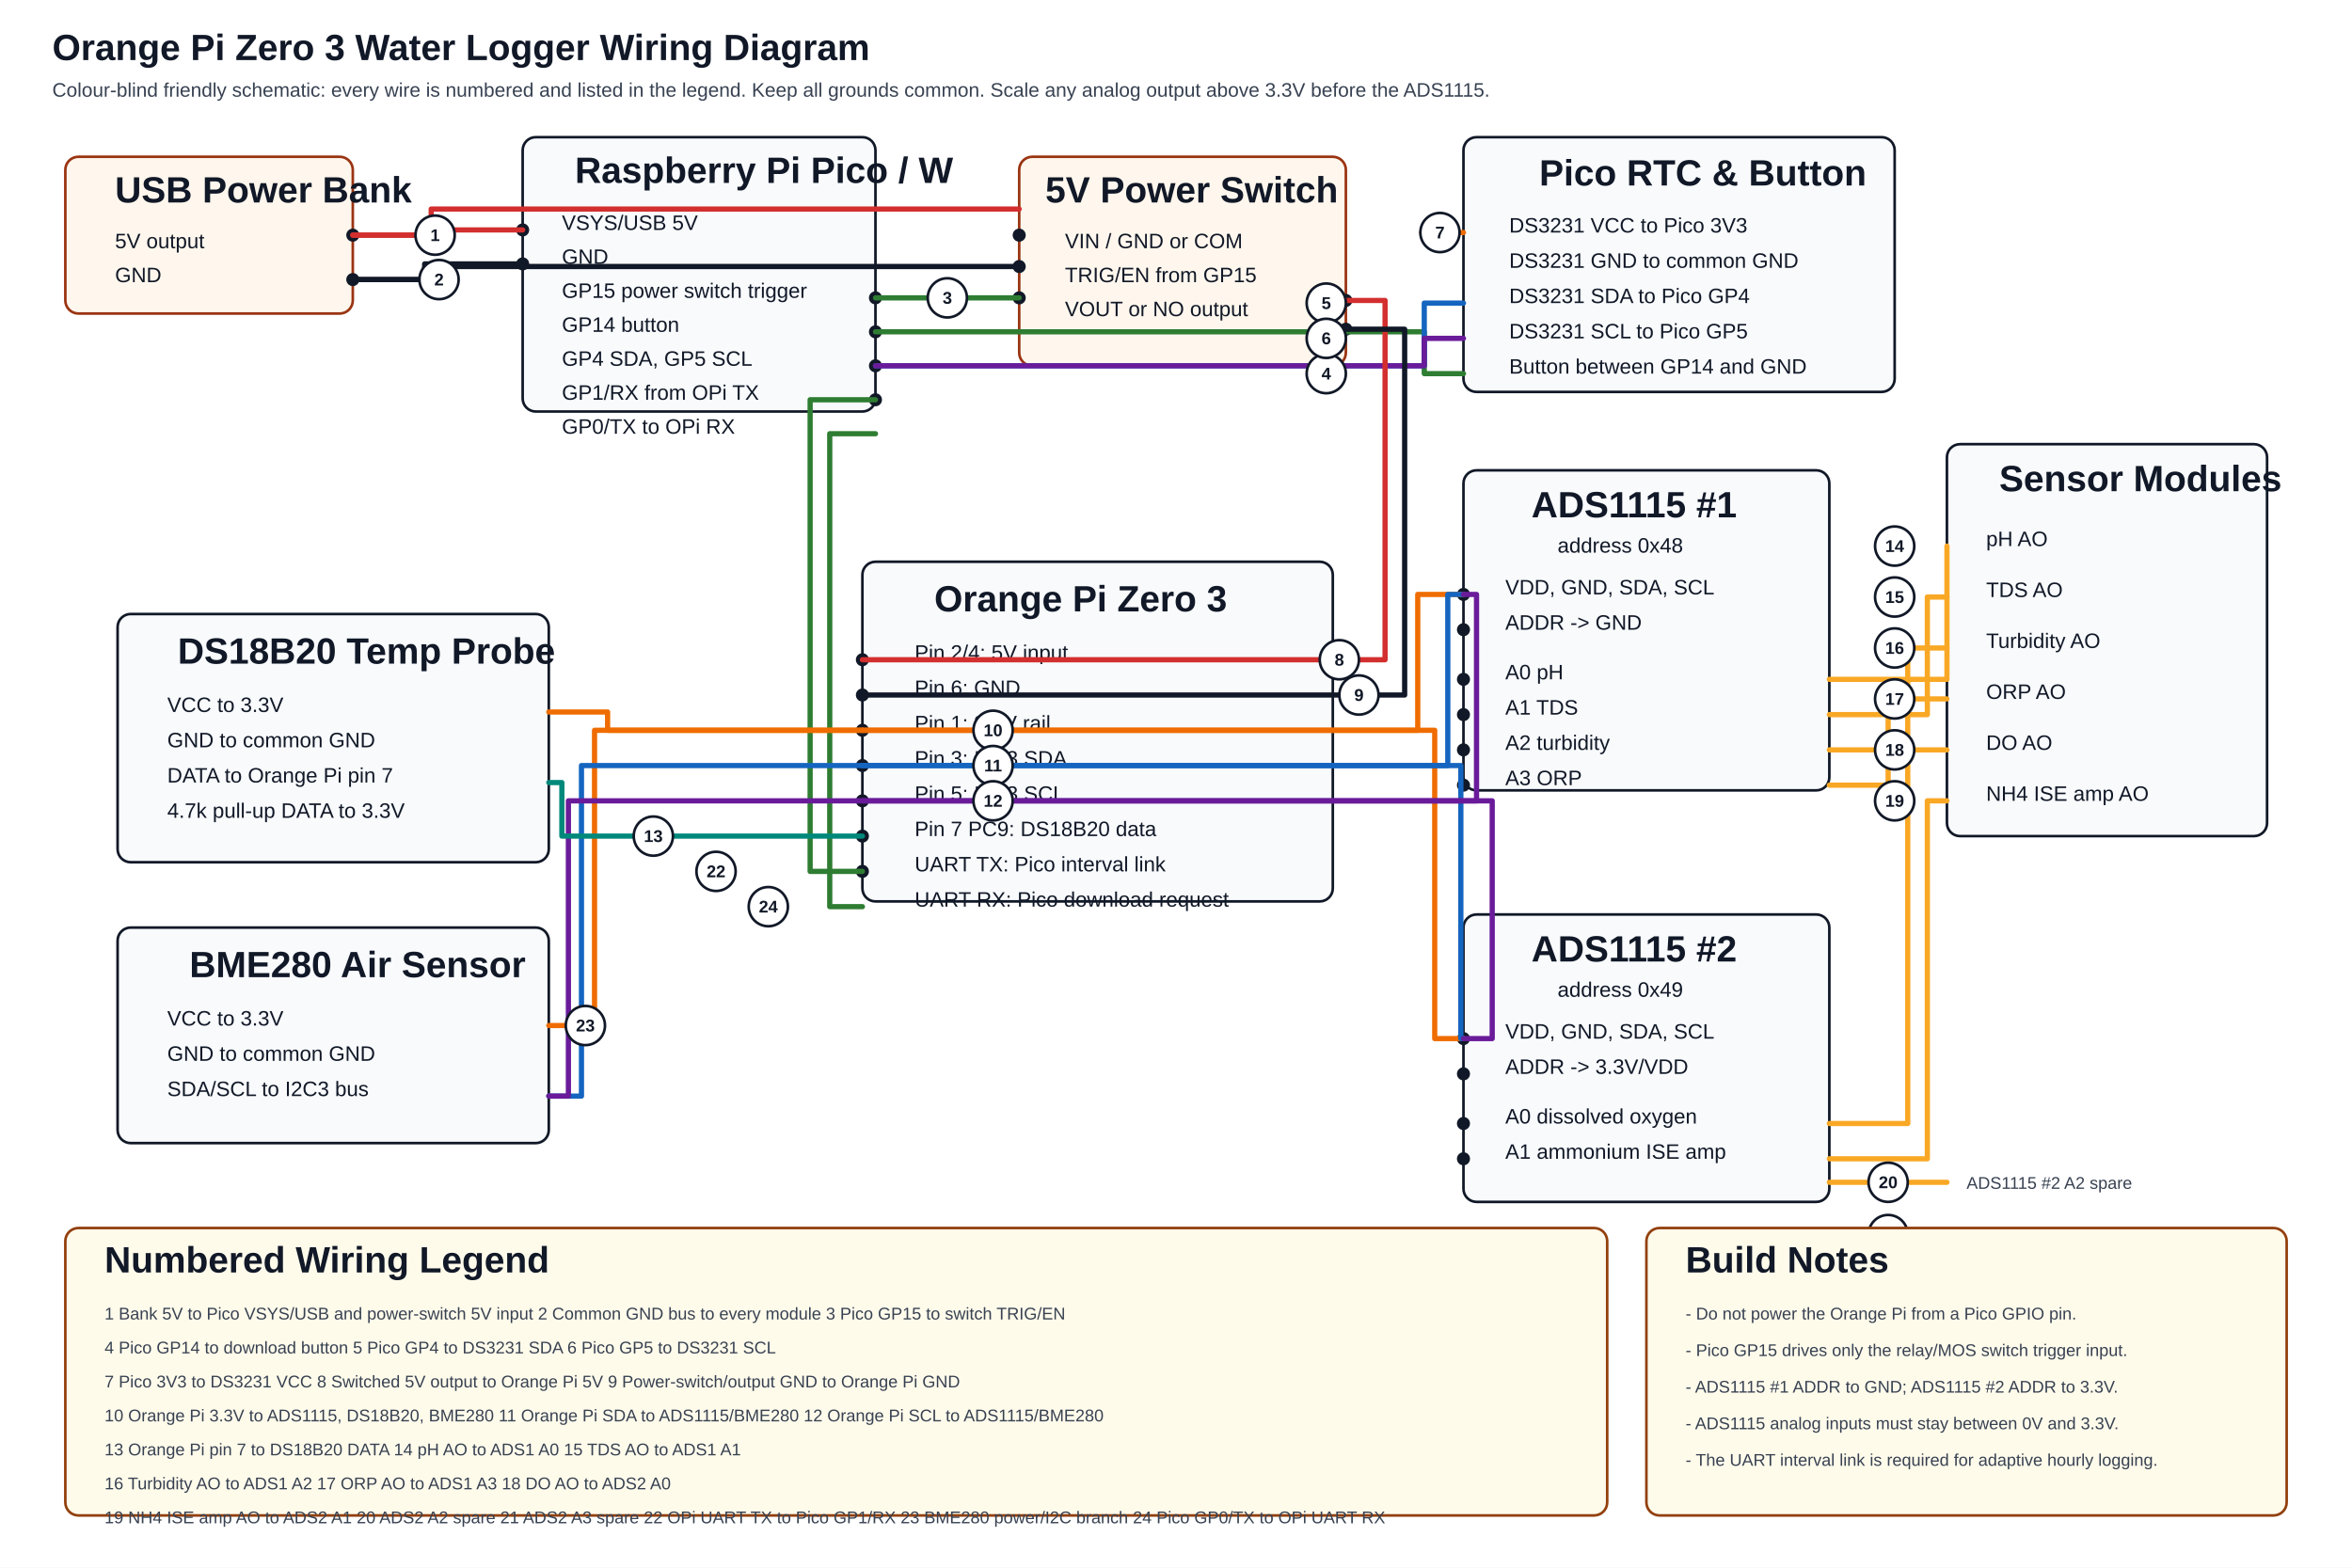
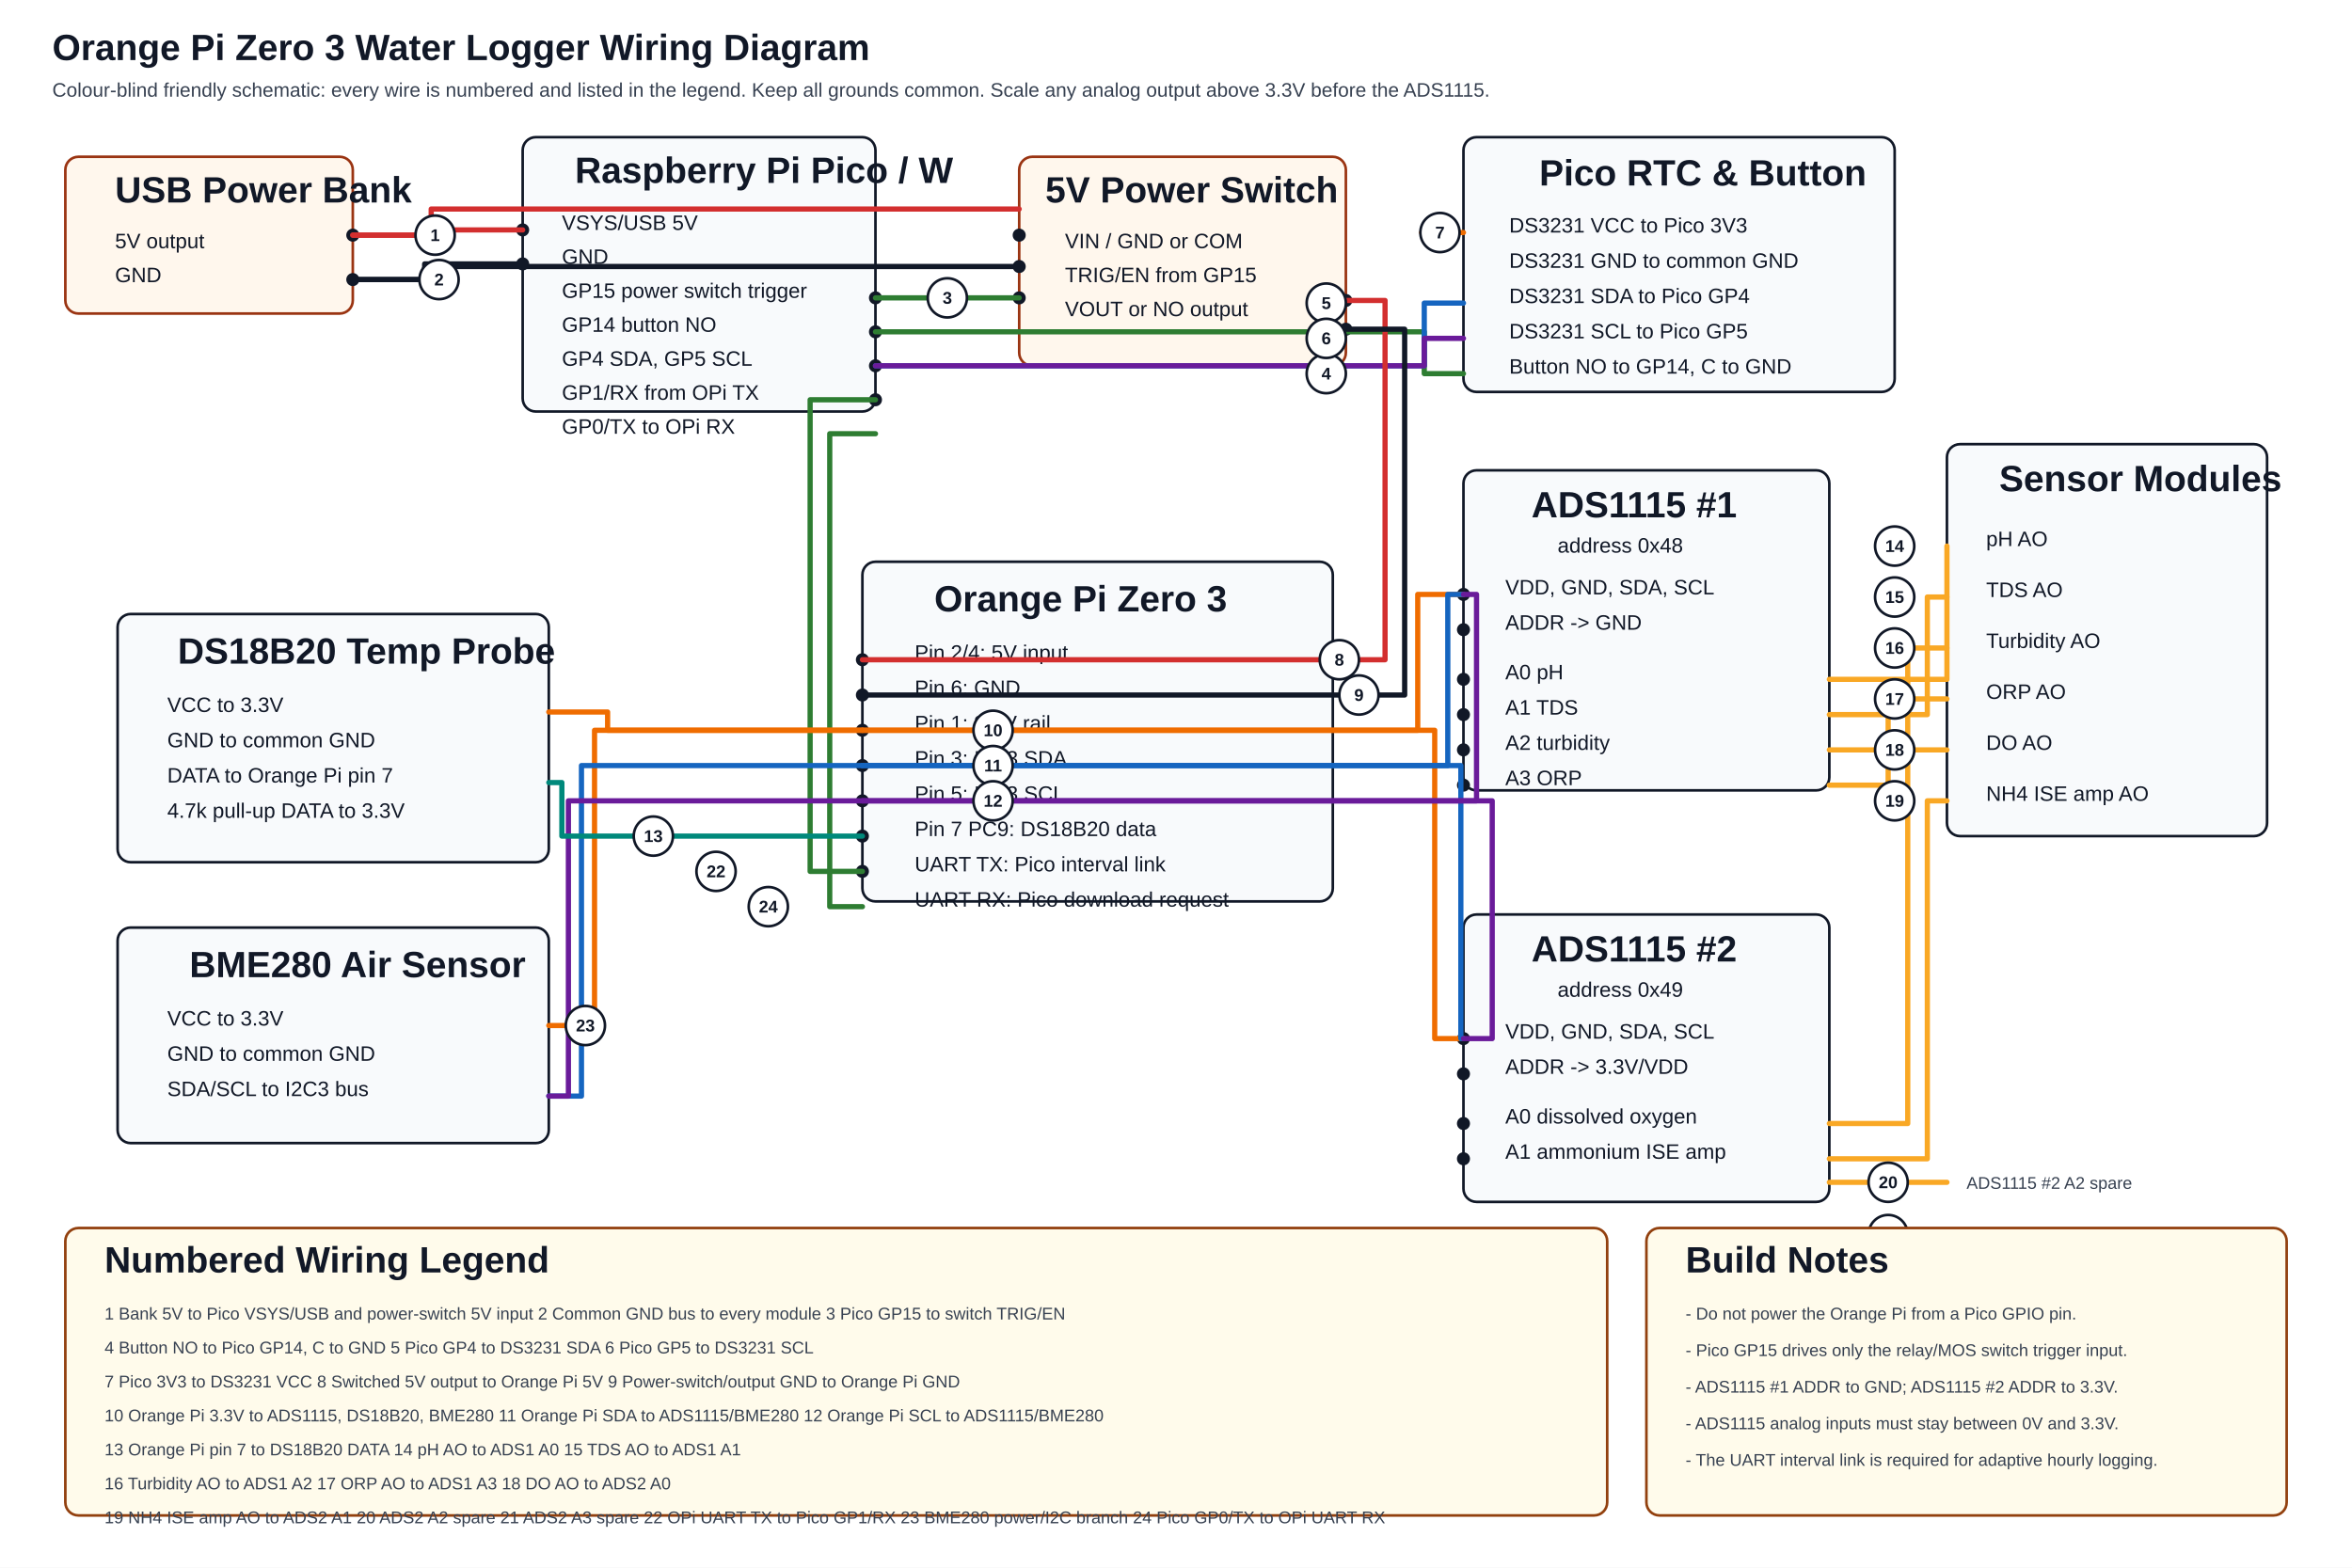
<svg xmlns="http://www.w3.org/2000/svg" width="1800" height="1200" viewBox="0 0 1800 1200">
  <defs>
    <style>
      .bg { fill: #ffffff; }
      .title { font: 700 28px Arial, sans-serif; fill: #111827; }
      .subtitle { font: 15px Arial, sans-serif; fill: #374151; }
      .box { fill: #f8fafc; stroke: #111827; stroke-width: 2; rx: 10; }
      .power { fill: #fff7ed; stroke: #9a3412; stroke-width: 2; rx: 10; }
      .note { fill: #fffbeb; stroke: #92400e; stroke-width: 2; rx: 10; }
      .label { font: 16px Arial, sans-serif; fill: #111827; }
      .small { font: 13px Arial, sans-serif; fill: #374151; }
      .tiny { font: 12px Arial, sans-serif; fill: #374151; }
      .wire { fill: none; stroke-width: 4; stroke-linecap: round; stroke-linejoin: round; }
      .w5 { stroke: #d32f2f; }
      .w33 { stroke: #ef6c00; }
      .wgnd { stroke: #111827; }
      .wctrl { stroke: #2e7d32; }
      .wsda { stroke: #1565c0; }
      .wscl { stroke: #6a1b9a; }
      .wdata { stroke: #00897b; }
      .wanalog { stroke: #f9a825; }
      .num { fill: #ffffff; stroke: #111827; stroke-width: 2; }
      .numText { font: 700 13px Arial, sans-serif; fill: #111827; text-anchor: middle; dominant-baseline: central; }
      .pin { fill: #111827; }
    </style>
  </defs>
  <rect class="bg" width="1800" height="1200" />
  <text x="40" y="46" class="title">Orange Pi Zero 3 Water Logger Wiring Diagram</text>
  <text x="40" y="74" class="subtitle">Colour-blind friendly schematic: every wire is numbered and listed in the legend. Keep all grounds common. Scale any analog output above 3.3V before the ADS1115.</text>
  <rect x="50" y="120" width="220" height="120" class="power" />
  <text x="88" y="155" class="title">USB Power Bank</text>
  <text x="88" y="190" class="label">5V output</text>
  <text x="88" y="216" class="label">GND</text>
  <rect x="400" y="105" width="270" height="210" class="box" />
  <text x="440" y="140" class="title">Raspberry Pi Pico / W</text>
  <text x="430" y="176" class="label">VSYS/USB 5V</text>
  <text x="430" y="202" class="label">GND</text>
  <text x="430" y="228" class="label">GP15 power switch trigger</text>
-   <text x="430" y="254" class="label">GP14 button</text>
+   <text x="430" y="254" class="label">GP14 button NO</text>
  <text x="430" y="280" class="label">GP4 SDA, GP5 SCL</text>
  <text x="430" y="306" class="label">GP1/RX from OPi TX</text>
  <text x="430" y="332" class="label">GP0/TX to OPi RX</text>
  <rect x="780" y="120" width="250" height="160" class="power" />
  <text x="800" y="155" class="title">5V Power Switch</text>
  <text x="815" y="190" class="label">VIN / GND or COM</text>
  <text x="815" y="216" class="label">TRIG/EN from GP15</text>
  <text x="815" y="242" class="label">VOUT or NO output</text>
  <rect x="660" y="430" width="360" height="260" class="box" />
  <text x="715" y="468" class="title">Orange Pi Zero 3</text>
  <text x="700" y="505" class="label">Pin 2/4: 5V input</text>
  <text x="700" y="532" class="label">Pin 6: GND</text>
  <text x="700" y="559" class="label">Pin 1: 3.3V rail</text>
  <text x="700" y="586" class="label">Pin 3: I2C3 SDA</text>
  <text x="700" y="613" class="label">Pin 5: I2C3 SCL</text>
  <text x="700" y="640" class="label">Pin 7 PC9: DS18B20 data</text>
  <text x="700" y="667" class="label">UART TX: Pico interval link</text>
  <text x="700" y="694" class="label">UART RX: Pico download request</text>
  <rect x="1120" y="360" width="280" height="245" class="box" />
  <text x="1172" y="396" class="title">ADS1115 #1</text>
  <text x="1192" y="423" class="label">address 0x48</text>
  <text x="1152" y="455" class="label">VDD, GND, SDA, SCL</text>
  <text x="1152" y="482" class="label">ADDR -&gt; GND</text>
  <text x="1152" y="520" class="label">A0 pH</text>
  <text x="1152" y="547" class="label">A1 TDS</text>
  <text x="1152" y="574" class="label">A2 turbidity</text>
  <text x="1152" y="601" class="label">A3 ORP</text>
  <rect x="1120" y="700" width="280" height="220" class="box" />
  <text x="1172" y="736" class="title">ADS1115 #2</text>
  <text x="1192" y="763" class="label">address 0x49</text>
  <text x="1152" y="795" class="label">VDD, GND, SDA, SCL</text>
  <text x="1152" y="822" class="label">ADDR -&gt; 3.3V/VDD</text>
  <text x="1152" y="860" class="label">A0 dissolved oxygen</text>
  <text x="1152" y="887" class="label">A1 ammonium ISE amp</text>
  <rect x="90" y="470" width="330" height="190" class="box" />
  <text x="136" y="508" class="title">DS18B20 Temp Probe</text>
  <text x="128" y="545" class="label">VCC to 3.3V</text>
  <text x="128" y="572" class="label">GND to common GND</text>
  <text x="128" y="599" class="label">DATA to Orange Pi pin 7</text>
  <text x="128" y="626" class="label">4.7k pull-up DATA to 3.3V</text>
  <rect x="90" y="710" width="330" height="165" class="box" />
  <text x="145" y="748" class="title">BME280 Air Sensor</text>
  <text x="128" y="785" class="label">VCC to 3.3V</text>
  <text x="128" y="812" class="label">GND to common GND</text>
  <text x="128" y="839" class="label">SDA/SCL to I2C3 bus</text>
  <rect x="1120" y="105" width="330" height="195" class="box" />
  <text x="1178" y="142" class="title">Pico RTC &amp; Button</text>
  <text x="1155" y="178" class="label">DS3231 VCC to Pico 3V3</text>
  <text x="1155" y="205" class="label">DS3231 GND to common GND</text>
  <text x="1155" y="232" class="label">DS3231 SDA to Pico GP4</text>
  <text x="1155" y="259" class="label">DS3231 SCL to Pico GP5</text>
-   <text x="1155" y="286" class="label">Button between GP14 and GND</text>
+   <text x="1155" y="286" class="label">Button NO to GP14, C to GND</text>
  <rect x="1490" y="340" width="245" height="300" class="box" />
  <text x="1530" y="376" class="title">Sensor Modules</text>
  <text x="1520" y="418" class="label">pH AO</text>
  <text x="1520" y="457" class="label">TDS AO</text>
  <text x="1520" y="496" class="label">Turbidity AO</text>
  <text x="1520" y="535" class="label">ORP AO</text>
  <text x="1520" y="574" class="label">DO AO</text>
  <text x="1520" y="613" class="label">NH4 ISE amp AO</text>
  <circle cx="270" cy="180" r="5" class="pin" />
  <circle cx="270" cy="214" r="5" class="pin" />
  <circle cx="400" cy="176" r="5" class="pin" />
  <circle cx="400" cy="202" r="5" class="pin" />
  <circle cx="670" cy="228" r="5" class="pin" />
  <circle cx="670" cy="254" r="5" class="pin" />
  <circle cx="670" cy="280" r="5" class="pin" />
  <circle cx="670" cy="306" r="5" class="pin" />
  <circle cx="780" cy="180" r="5" class="pin" />
  <circle cx="780" cy="204" r="5" class="pin" />
  <circle cx="780" cy="228" r="5" class="pin" />
  <circle cx="1030" cy="230" r="5" class="pin" />
  <circle cx="1030" cy="252" r="5" class="pin" />
  <circle cx="660" cy="505" r="5" class="pin" />
  <circle cx="660" cy="532" r="5" class="pin" />
  <circle cx="660" cy="559" r="5" class="pin" />
  <circle cx="660" cy="586" r="5" class="pin" />
  <circle cx="660" cy="613" r="5" class="pin" />
  <circle cx="660" cy="640" r="5" class="pin" />
  <circle cx="660" cy="667" r="5" class="pin" />
  <circle cx="1120" cy="455" r="5" class="pin" />
  <circle cx="1120" cy="482" r="5" class="pin" />
  <circle cx="1120" cy="520" r="5" class="pin" />
  <circle cx="1120" cy="547" r="5" class="pin" />
  <circle cx="1120" cy="574" r="5" class="pin" />
  <circle cx="1120" cy="601" r="5" class="pin" />
  <circle cx="1120" cy="795" r="5" class="pin" />
  <circle cx="1120" cy="822" r="5" class="pin" />
  <circle cx="1120" cy="860" r="5" class="pin" />
  <circle cx="1120" cy="887" r="5" class="pin" />
  <path d="M270 180 H325 V176 H400" class="wire w5" />
  <path d="M270 180 H330 V160 H780" class="wire w5" />
  <path d="M270 214 H325 V202 H400" class="wire wgnd" />
  <path d="M270 214 H330 V204 H780" class="wire wgnd" />
  <path d="M670 228 H780" class="wire wctrl" />
  <path d="M670 254 H1090 V286 H1120" class="wire wctrl" />
  <path d="M670 280 H1090 V232 H1120" class="wire wsda" />
  <path d="M670 280 H1090 V259 H1120" class="wire wscl" />
  <path d="M670 306 H620 V667 H660" class="wire wctrl" />
  <path d="M670 332 H635 V694 H660" class="wire wctrl" />
  <path d="M1030 230 H1060 V505 H660" class="wire w5" />
  <path d="M1030 252 H1075 V532 H660" class="wire wgnd" />
  <path d="M660 559 H1085 V455 H1120" class="wire w33" />
  <path d="M660 559 H1098 V795 H1120" class="wire w33" />
  <path d="M660 559 H465 V545 H420" class="wire w33" />
  <path d="M660 559 H455 V785 H420" class="wire w33" />
  <path d="M660 586 H1108 V455 H1120" class="wire wsda" />
  <path d="M660 586 H1118 V795 H1120" class="wire wsda" />
  <path d="M660 586 H445 V839 H420" class="wire wsda" />
  <path d="M660 613 H1130 V455 H1120" class="wire wscl" />
  <path d="M660 613 H1142 V795 H1120" class="wire wscl" />
  <path d="M660 613 H435 V839 H420" class="wire wscl" />
  <path d="M660 640 H430 V599 H420" class="wire wdata" />
  <path d="M1400 520 H1490 V418" class="wire wanalog" />
  <path d="M1400 547 H1475 V457 H1490" class="wire wanalog" />
  <path d="M1400 574 H1460 V496 H1490" class="wire wanalog" />
  <path d="M1400 601 H1445 V535 H1490" class="wire wanalog" />
  <path d="M1400 860 H1460 V574 H1490" class="wire wanalog" />
  <path d="M1400 887 H1475 V613 H1490" class="wire wanalog" />
  <g>
    <circle cx="333" cy="180" r="15" class="num" />
    <text x="333" y="180" class="numText">1</text>
  </g>
  <g>
    <circle cx="336" cy="214" r="15" class="num" />
    <text x="336" y="214" class="numText">2</text>
  </g>
  <g>
    <circle cx="725" cy="228" r="15" class="num" />
    <text x="725" y="228" class="numText">3</text>
  </g>
  <g>
    <circle cx="1015" cy="286" r="15" class="num" />
    <text x="1015" y="286" class="numText">4</text>
  </g>
  <g>
    <circle cx="1015" cy="232" r="15" class="num" />
    <text x="1015" y="232" class="numText">5</text>
  </g>
  <g>
    <circle cx="1015" cy="259" r="15" class="num" />
    <text x="1015" y="259" class="numText">6</text>
  </g>
  <g>
    <circle cx="1025" cy="505" r="15" class="num" />
    <text x="1025" y="505" class="numText">8</text>
  </g>
  <g>
    <circle cx="1040" cy="532" r="15" class="num" />
    <text x="1040" y="532" class="numText">9</text>
  </g>
  <g>
    <circle cx="760" cy="559" r="15" class="num" />
    <text x="760" y="559" class="numText">10</text>
  </g>
  <g>
    <circle cx="760" cy="586" r="15" class="num" />
    <text x="760" y="586" class="numText">11</text>
  </g>
  <g>
    <circle cx="760" cy="613" r="15" class="num" />
    <text x="760" y="613" class="numText">12</text>
  </g>
  <g>
    <circle cx="500" cy="640" r="15" class="num" />
    <text x="500" y="640" class="numText">13</text>
  </g>
  <g>
    <circle cx="1450" cy="418" r="15" class="num" />
    <text x="1450" y="418" class="numText">14</text>
  </g>
  <g>
    <circle cx="1450" cy="457" r="15" class="num" />
    <text x="1450" y="457" class="numText">15</text>
  </g>
  <g>
    <circle cx="1450" cy="496" r="15" class="num" />
    <text x="1450" y="496" class="numText">16</text>
  </g>
  <g>
    <circle cx="1450" cy="535" r="15" class="num" />
    <text x="1450" y="535" class="numText">17</text>
  </g>
  <g>
    <circle cx="1450" cy="574" r="15" class="num" />
    <text x="1450" y="574" class="numText">18</text>
  </g>
  <g>
    <circle cx="1450" cy="613" r="15" class="num" />
    <text x="1450" y="613" class="numText">19</text>
  </g>
  <g>
    <circle cx="548" cy="667" r="15" class="num" />
    <text x="548" y="667" class="numText">22</text>
  </g>
  <g>
    <circle cx="448" cy="785" r="15" class="num" />
    <text x="448" y="785" class="numText">23</text>
  </g>
  <g>
    <circle cx="588" cy="694" r="15" class="num" />
    <text x="588" y="694" class="numText">24</text>
  </g>
  <line x1="1120" y1="178" x2="1088" y2="178" class="wire w33" />
  <g>
    <circle cx="1102" cy="178" r="15" class="num" />
    <text x="1102" y="178" class="numText">7</text>
  </g>
  <line x1="1400" y1="905" x2="1490" y2="905" class="wire wanalog" />
  <g>
    <circle cx="1445" cy="905" r="15" class="num" />
    <text x="1445" y="905" class="numText">20</text>
  </g>
  <text x="1505" y="910" class="small">ADS1115 #2 A2 spare</text>
  <line x1="1400" y1="945" x2="1490" y2="945" class="wire wanalog" />
  <g>
    <circle cx="1445" cy="945" r="15" class="num" />
    <text x="1445" y="945" class="numText">21</text>
  </g>
  <text x="1505" y="950" class="small">ADS1115 #2 A3 spare</text>
  <rect x="50" y="940" width="1180" height="220" class="note" />
  <text x="80" y="974" class="title">Numbered Wiring Legend</text>
  <text x="80" y="1010" class="small">1  Bank 5V to Pico VSYS/USB and power-switch 5V input     2  Common GND bus to every module     3  Pico GP15 to switch TRIG/EN</text>
-   <text x="80" y="1036" class="small">4  Pico GP14 to download button                    5  Pico GP4 to DS3231 SDA             6  Pico GP5 to DS3231 SCL</text>
+   <text x="80" y="1036" class="small">4  Button NO to Pico GP14, C to GND               5  Pico GP4 to DS3231 SDA             6  Pico GP5 to DS3231 SCL</text>
  <text x="80" y="1062" class="small">7  Pico 3V3 to DS3231 VCC                          8  Switched 5V output to Orange Pi 5V  9  Power-switch/output GND to Orange Pi GND</text>
  <text x="80" y="1088" class="small">10 Orange Pi 3.3V to ADS1115, DS18B20, BME280      11 Orange Pi SDA to ADS1115/BME280    12 Orange Pi SCL to ADS1115/BME280</text>
  <text x="80" y="1114" class="small">13 Orange Pi pin 7 to DS18B20 DATA                 14 pH AO to ADS1 A0                   15 TDS AO to ADS1 A1</text>
  <text x="80" y="1140" class="small">16 Turbidity AO to ADS1 A2                         17 ORP AO to ADS1 A3                  18 DO AO to ADS2 A0</text>
  <text x="80" y="1166" class="small">19 NH4 ISE amp AO to ADS2 A1       20 ADS2 A2 spare       21 ADS2 A3 spare       22 OPi UART TX to Pico GP1/RX       23 BME280 power/I2C branch       24 Pico GP0/TX to OPi UART RX</text>
  <rect x="1260" y="940" width="490" height="220" class="note" />
  <text x="1290" y="974" class="title">Build Notes</text>
  <text x="1290" y="1010" class="small">- Do not power the Orange Pi from a Pico GPIO pin.</text>
  <text x="1290" y="1038" class="small">- Pico GP15 drives only the relay/MOS switch trigger input.</text>
  <text x="1290" y="1066" class="small">- ADS1115 #1 ADDR to GND; ADS1115 #2 ADDR to 3.3V.</text>
  <text x="1290" y="1094" class="small">- ADS1115 analog inputs must stay between 0V and 3.3V.</text>
  <text x="1290" y="1122" class="small">- The UART interval link is required for adaptive hourly logging.</text>
</svg>
